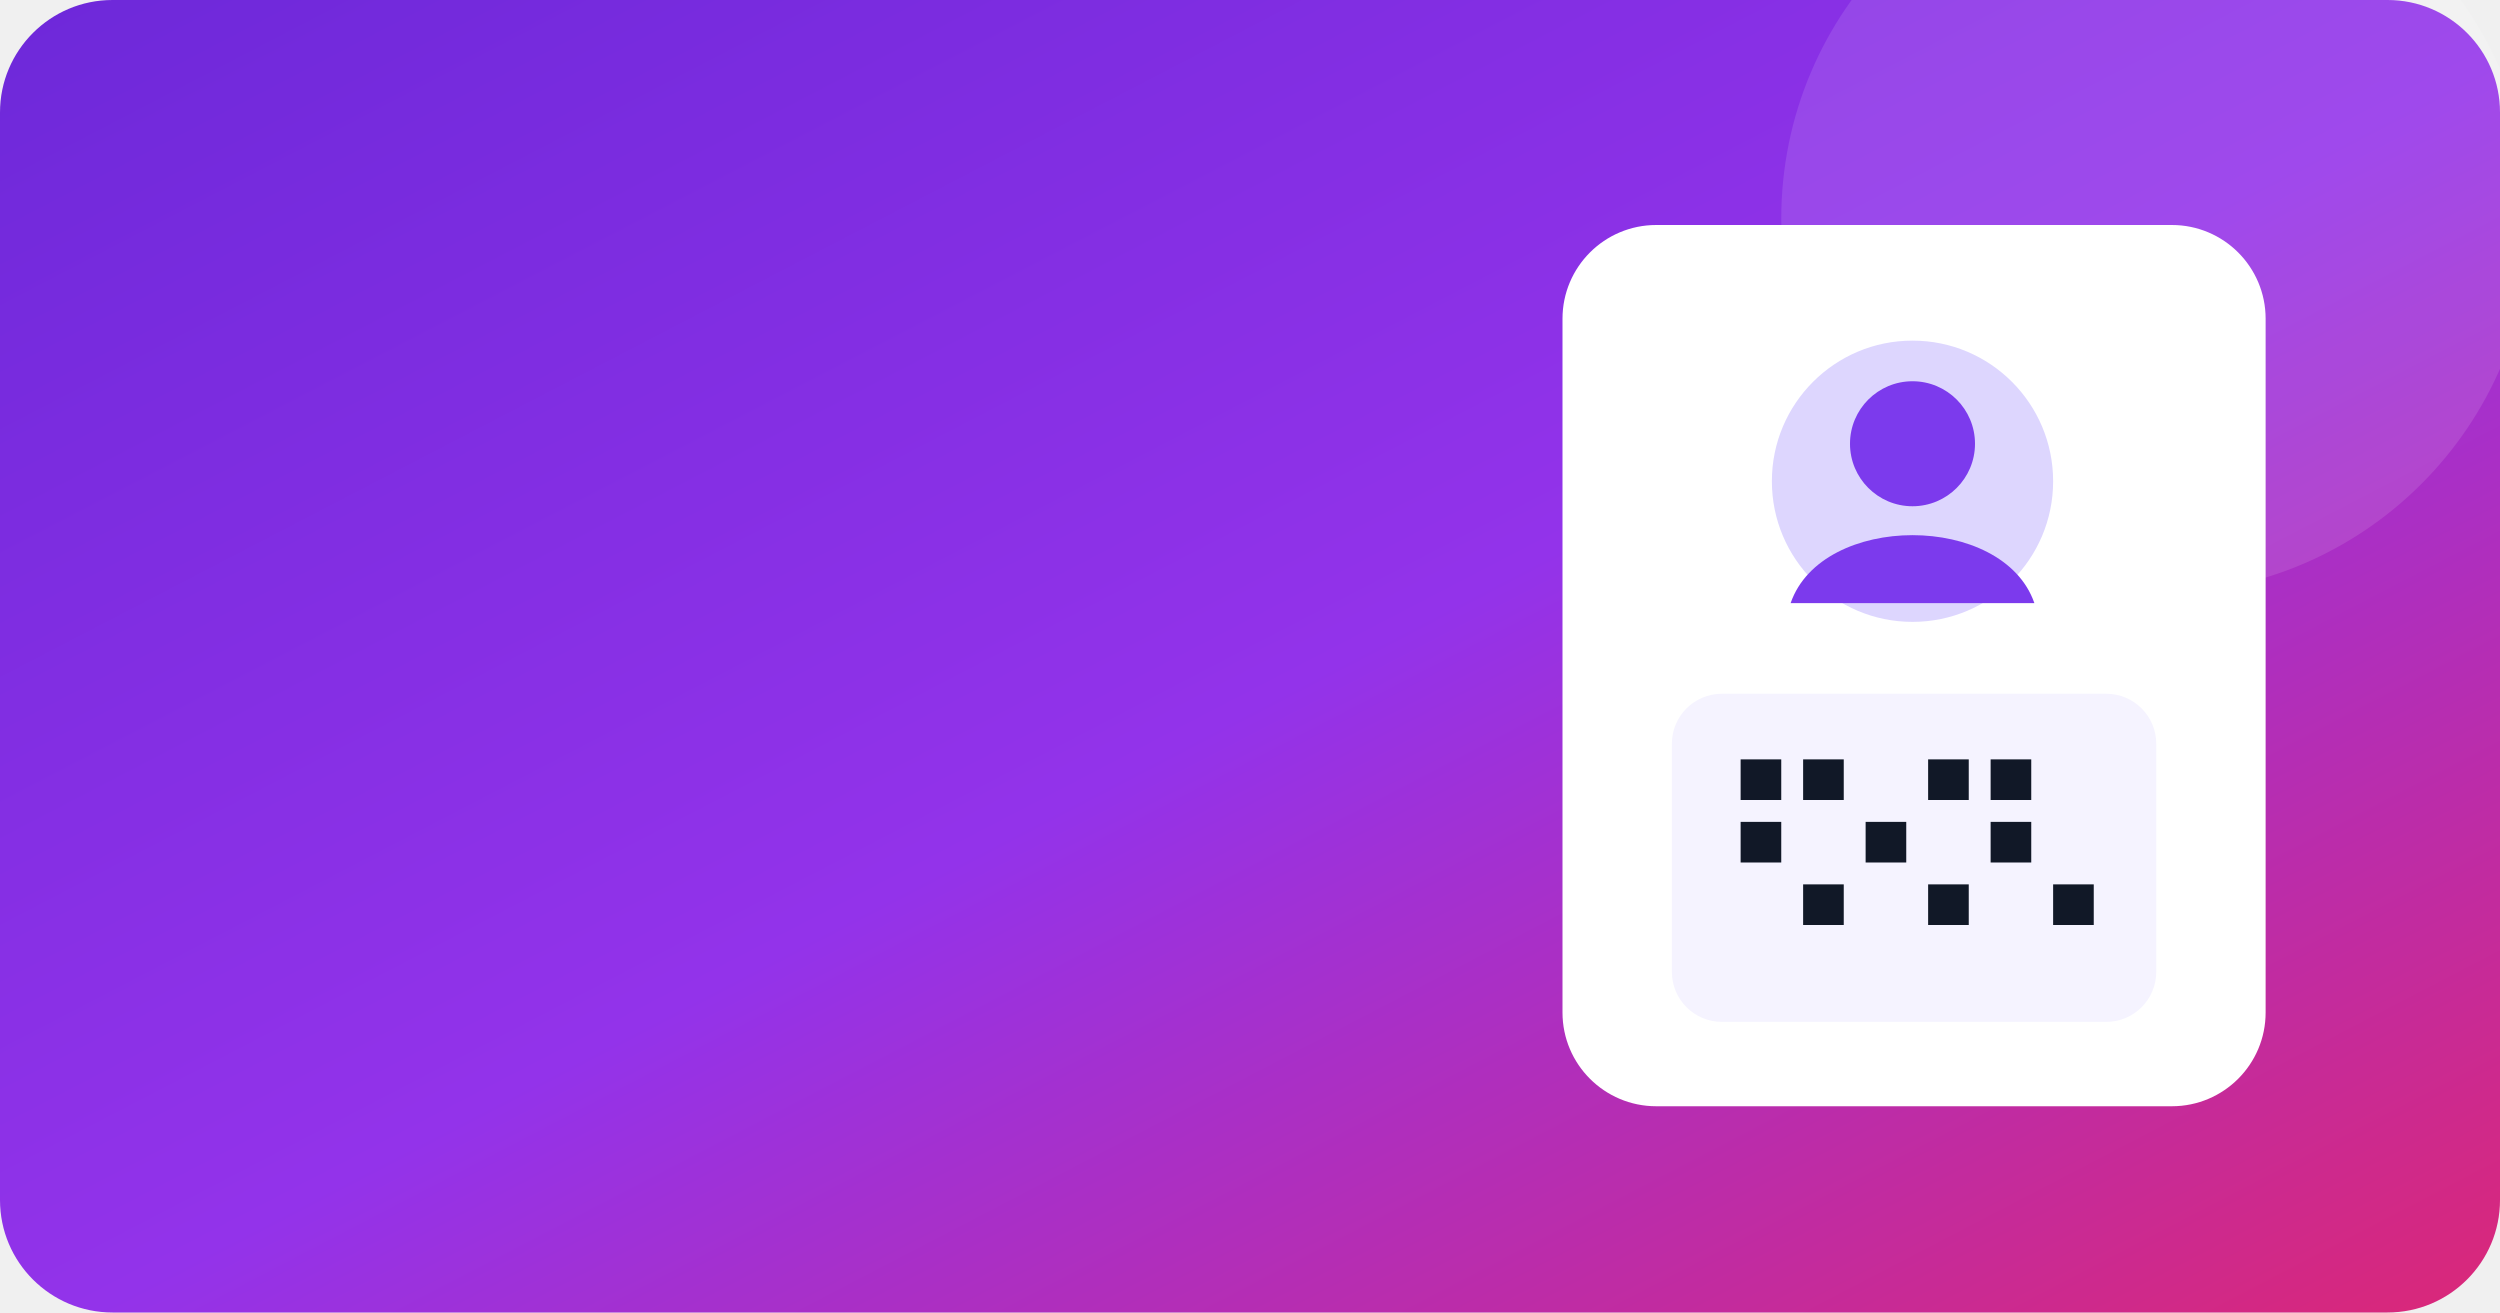
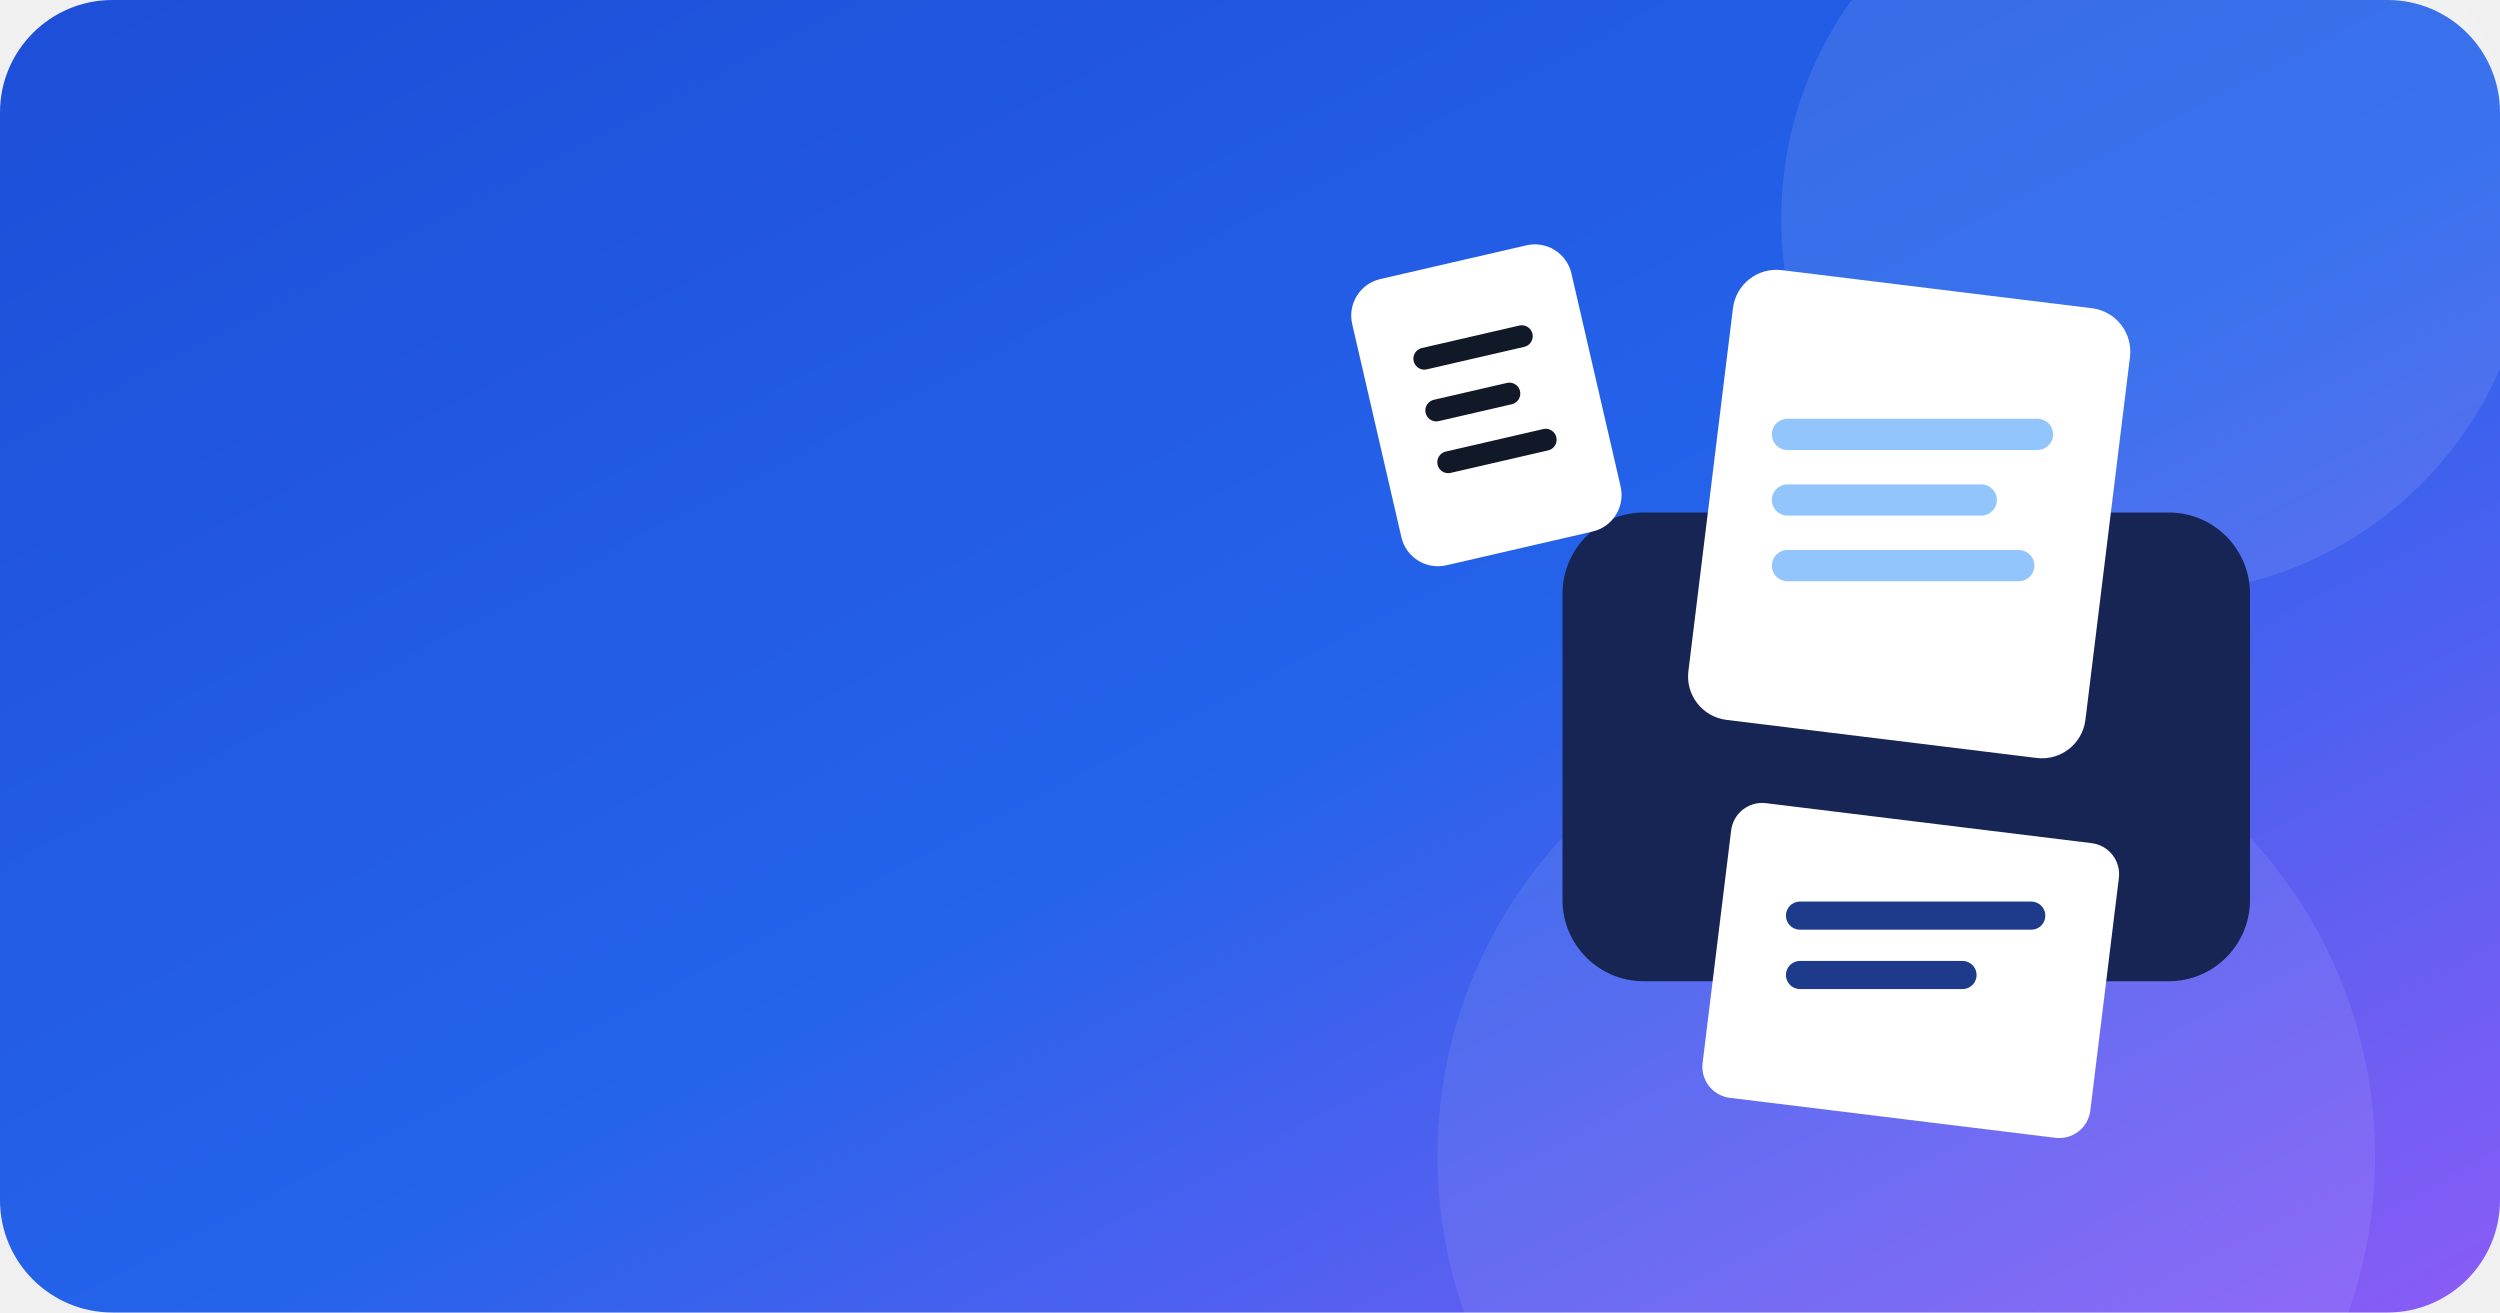
<svg xmlns="http://www.w3.org/2000/svg" viewBox="0 0 800 420">
  <defs>
    <linearGradient id="g" x1="0" y1="0" x2="1" y2="1">
-       <stop stop-color="#6d28d9" />
-       <stop offset=".52" stop-color="#9333ea" />
-       <stop offset="1" stop-color="#db2777" />
+       <stop stop-color="#1d4ed8" />
+       <stop offset=".55" stop-color="#2563eb" />
+       <stop offset="1" stop-color="#8b5cf6" />
    </linearGradient>
  </defs>
  <rect width="800" height="420" rx="36" fill="url(#g)" />
-   <circle cx="690" cy="70" r="120" fill="#fff" opacity=".11" />
-   <g transform="translate(500 72)">
-     <rect width="225" height="282" rx="30" fill="#fff" />
-     <circle cx="112" cy="82" r="45" fill="#ddd6fe" />
-     <circle cx="112" cy="70" r="20" fill="#7c3aed" />
-     <path d="M73 121c10-29 68-29 78 0" fill="#7c3aed" />
-     <rect x="35" y="150" width="155" height="105" rx="16" fill="#f5f3ff" />
-     <g fill="#111827">
-       <rect x="57" y="171" width="13" height="13" />
-       <rect x="77" y="171" width="13" height="13" />
-       <rect x="117" y="171" width="13" height="13" />
-       <rect x="137" y="171" width="13" height="13" />
-       <rect x="57" y="191" width="13" height="13" />
-       <rect x="97" y="191" width="13" height="13" />
-       <rect x="137" y="191" width="13" height="13" />
-       <rect x="77" y="211" width="13" height="13" />
-       <rect x="117" y="211" width="13" height="13" />
-       <rect x="157" y="211" width="13" height="13" />
-     </g>
+   <circle cx="690" cy="70" r="120" fill="#fff" opacity=".1" />
+   <circle cx="610" cy="370" r="150" fill="#fff" opacity=".08" />
+   <g transform="translate(500 92)">
+     <rect x="0" y="72" width="220" height="150" rx="26" fill="#172554" />
+     <rect x="47" y="0" width="128" height="145" rx="14" fill="#fff" transform="rotate(7 111 72)" />
+     <path d="M72 47h80M72 68h62M72 89h74" stroke="#93c5fd" stroke-width="10" stroke-linecap="round" />
+     <rect x="49" y="171" width="125" height="95" rx="10" fill="#fff" transform="rotate(7 111 218)" />
+     <path d="M76 201h74M76 220h52" stroke="#1e3a8a" stroke-width="9" stroke-linecap="round" />
+   </g>
+   <g transform="translate(430 92) rotate(-13)">
+     <rect width="72" height="94" rx="12" fill="#fff" />
+     <path d="M20 28h32M20 45h24M20 62h32" stroke="#111827" stroke-width="7" stroke-linecap="round" />
  </g>
</svg>
